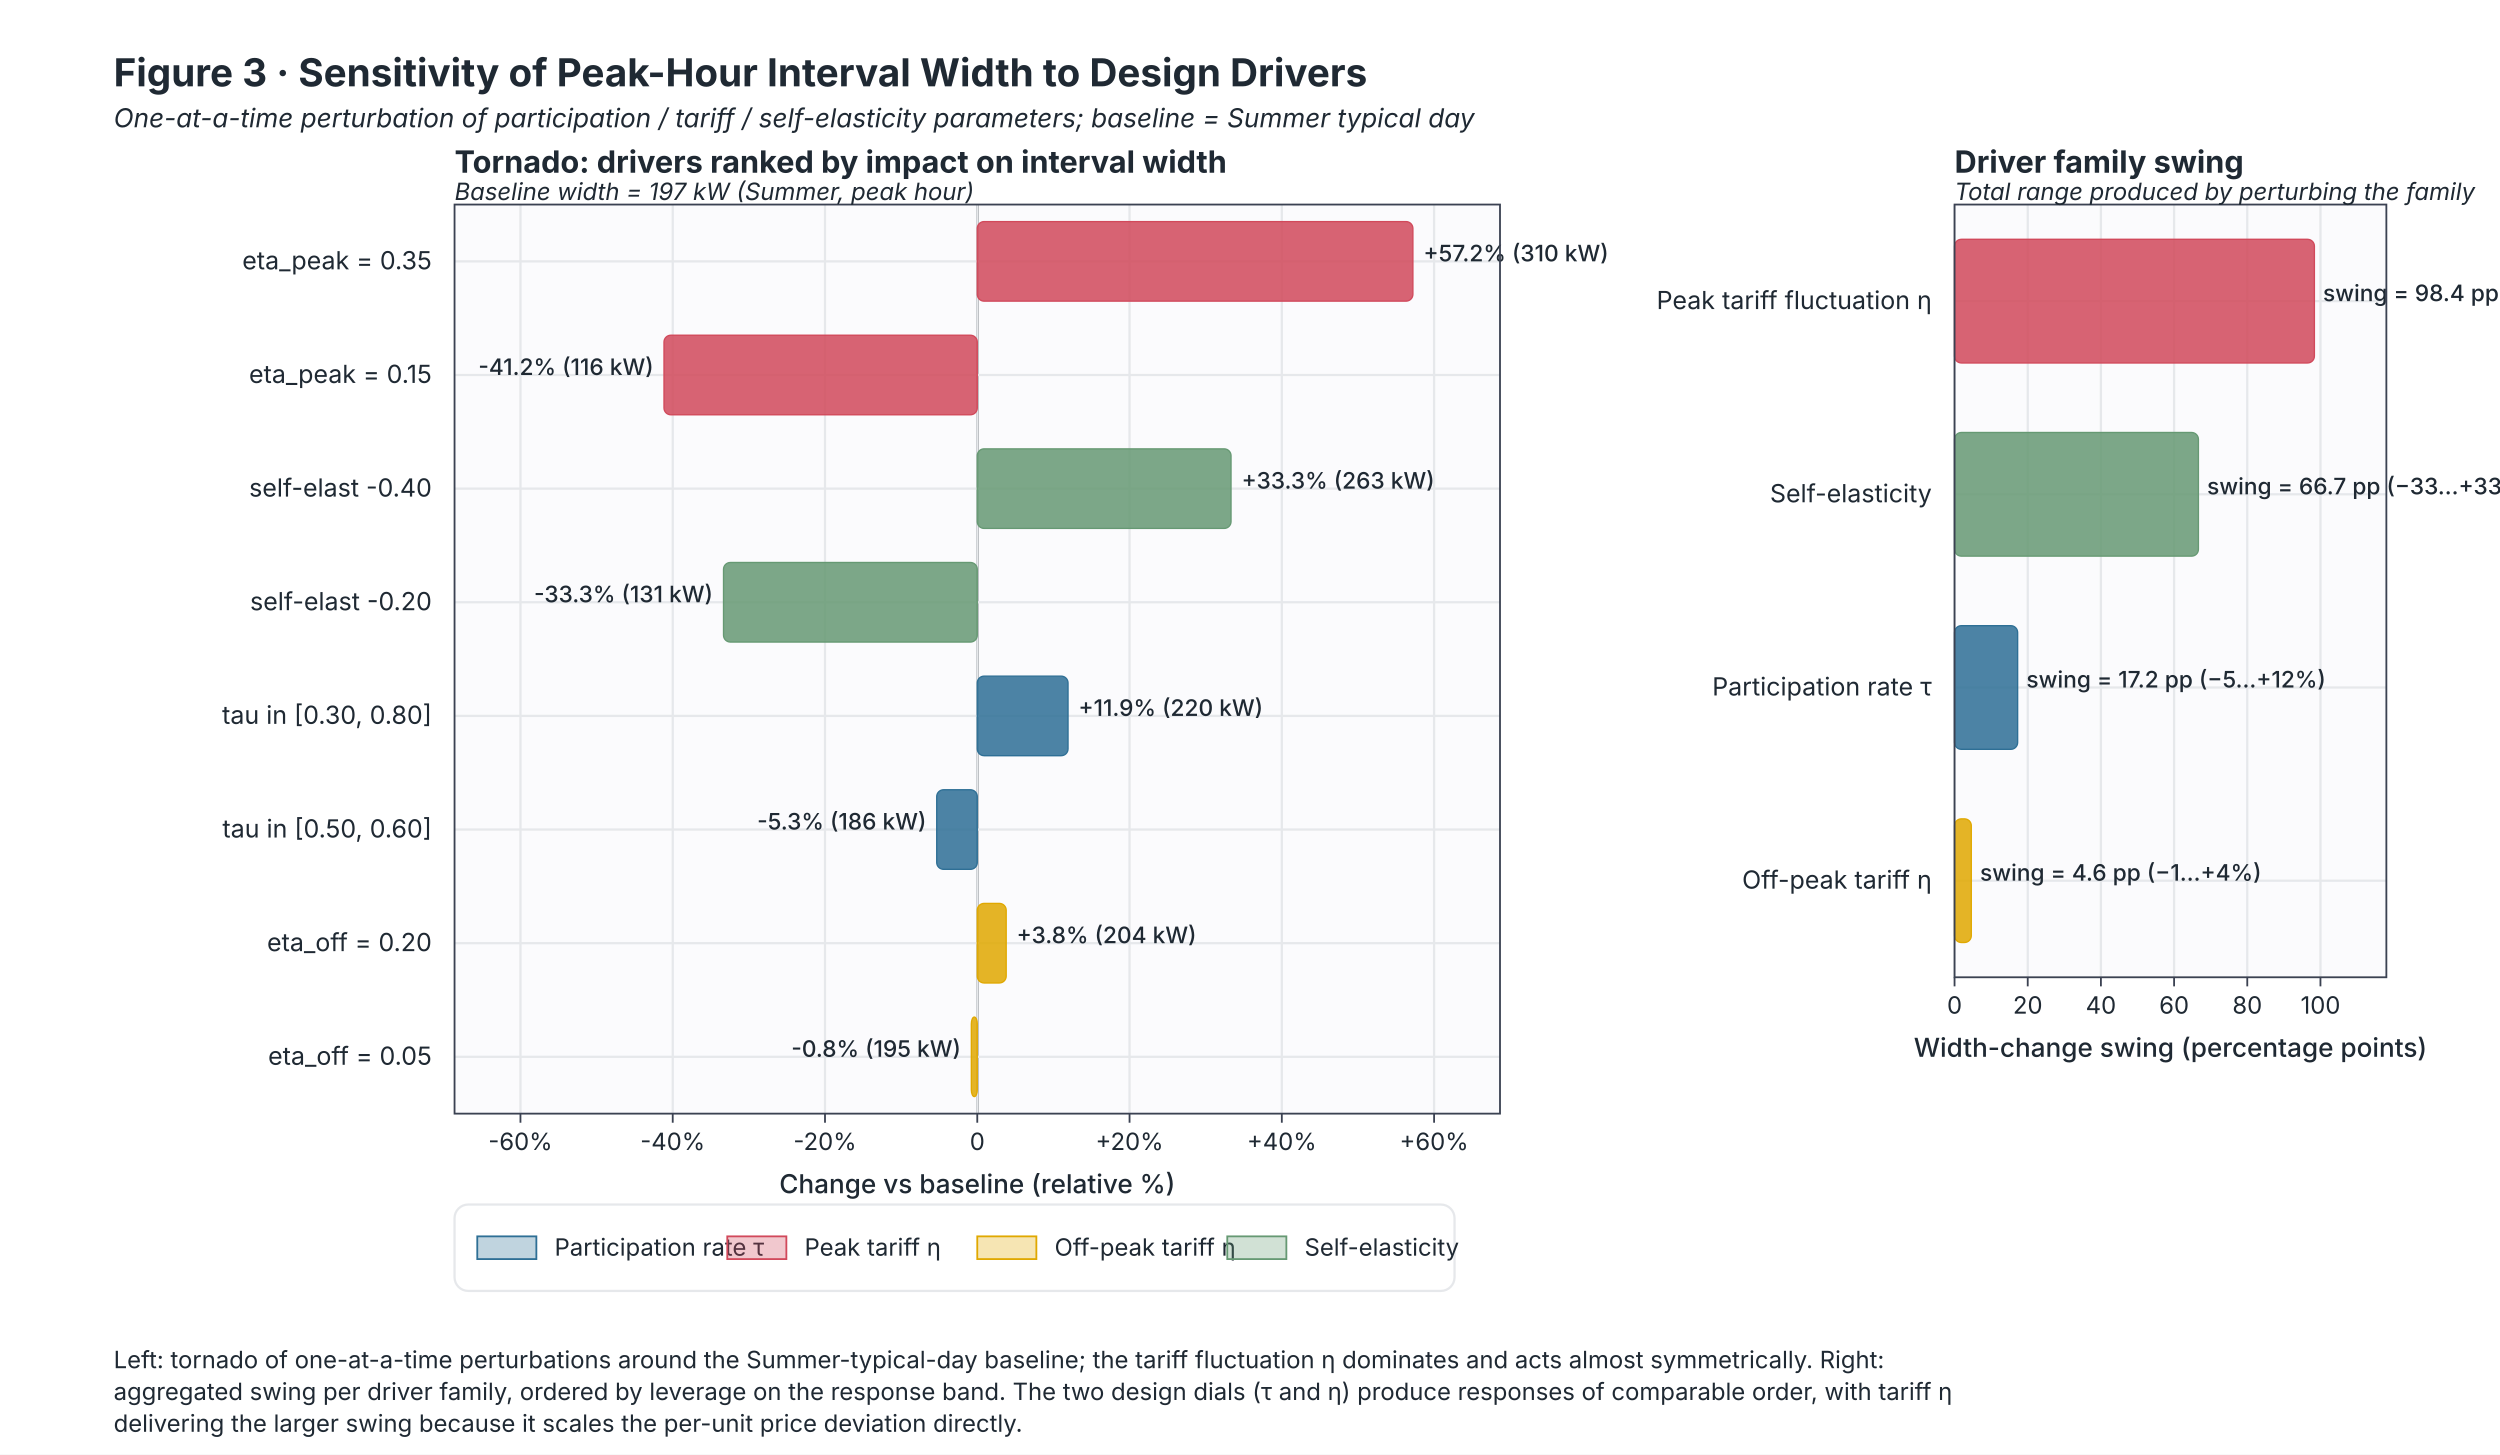
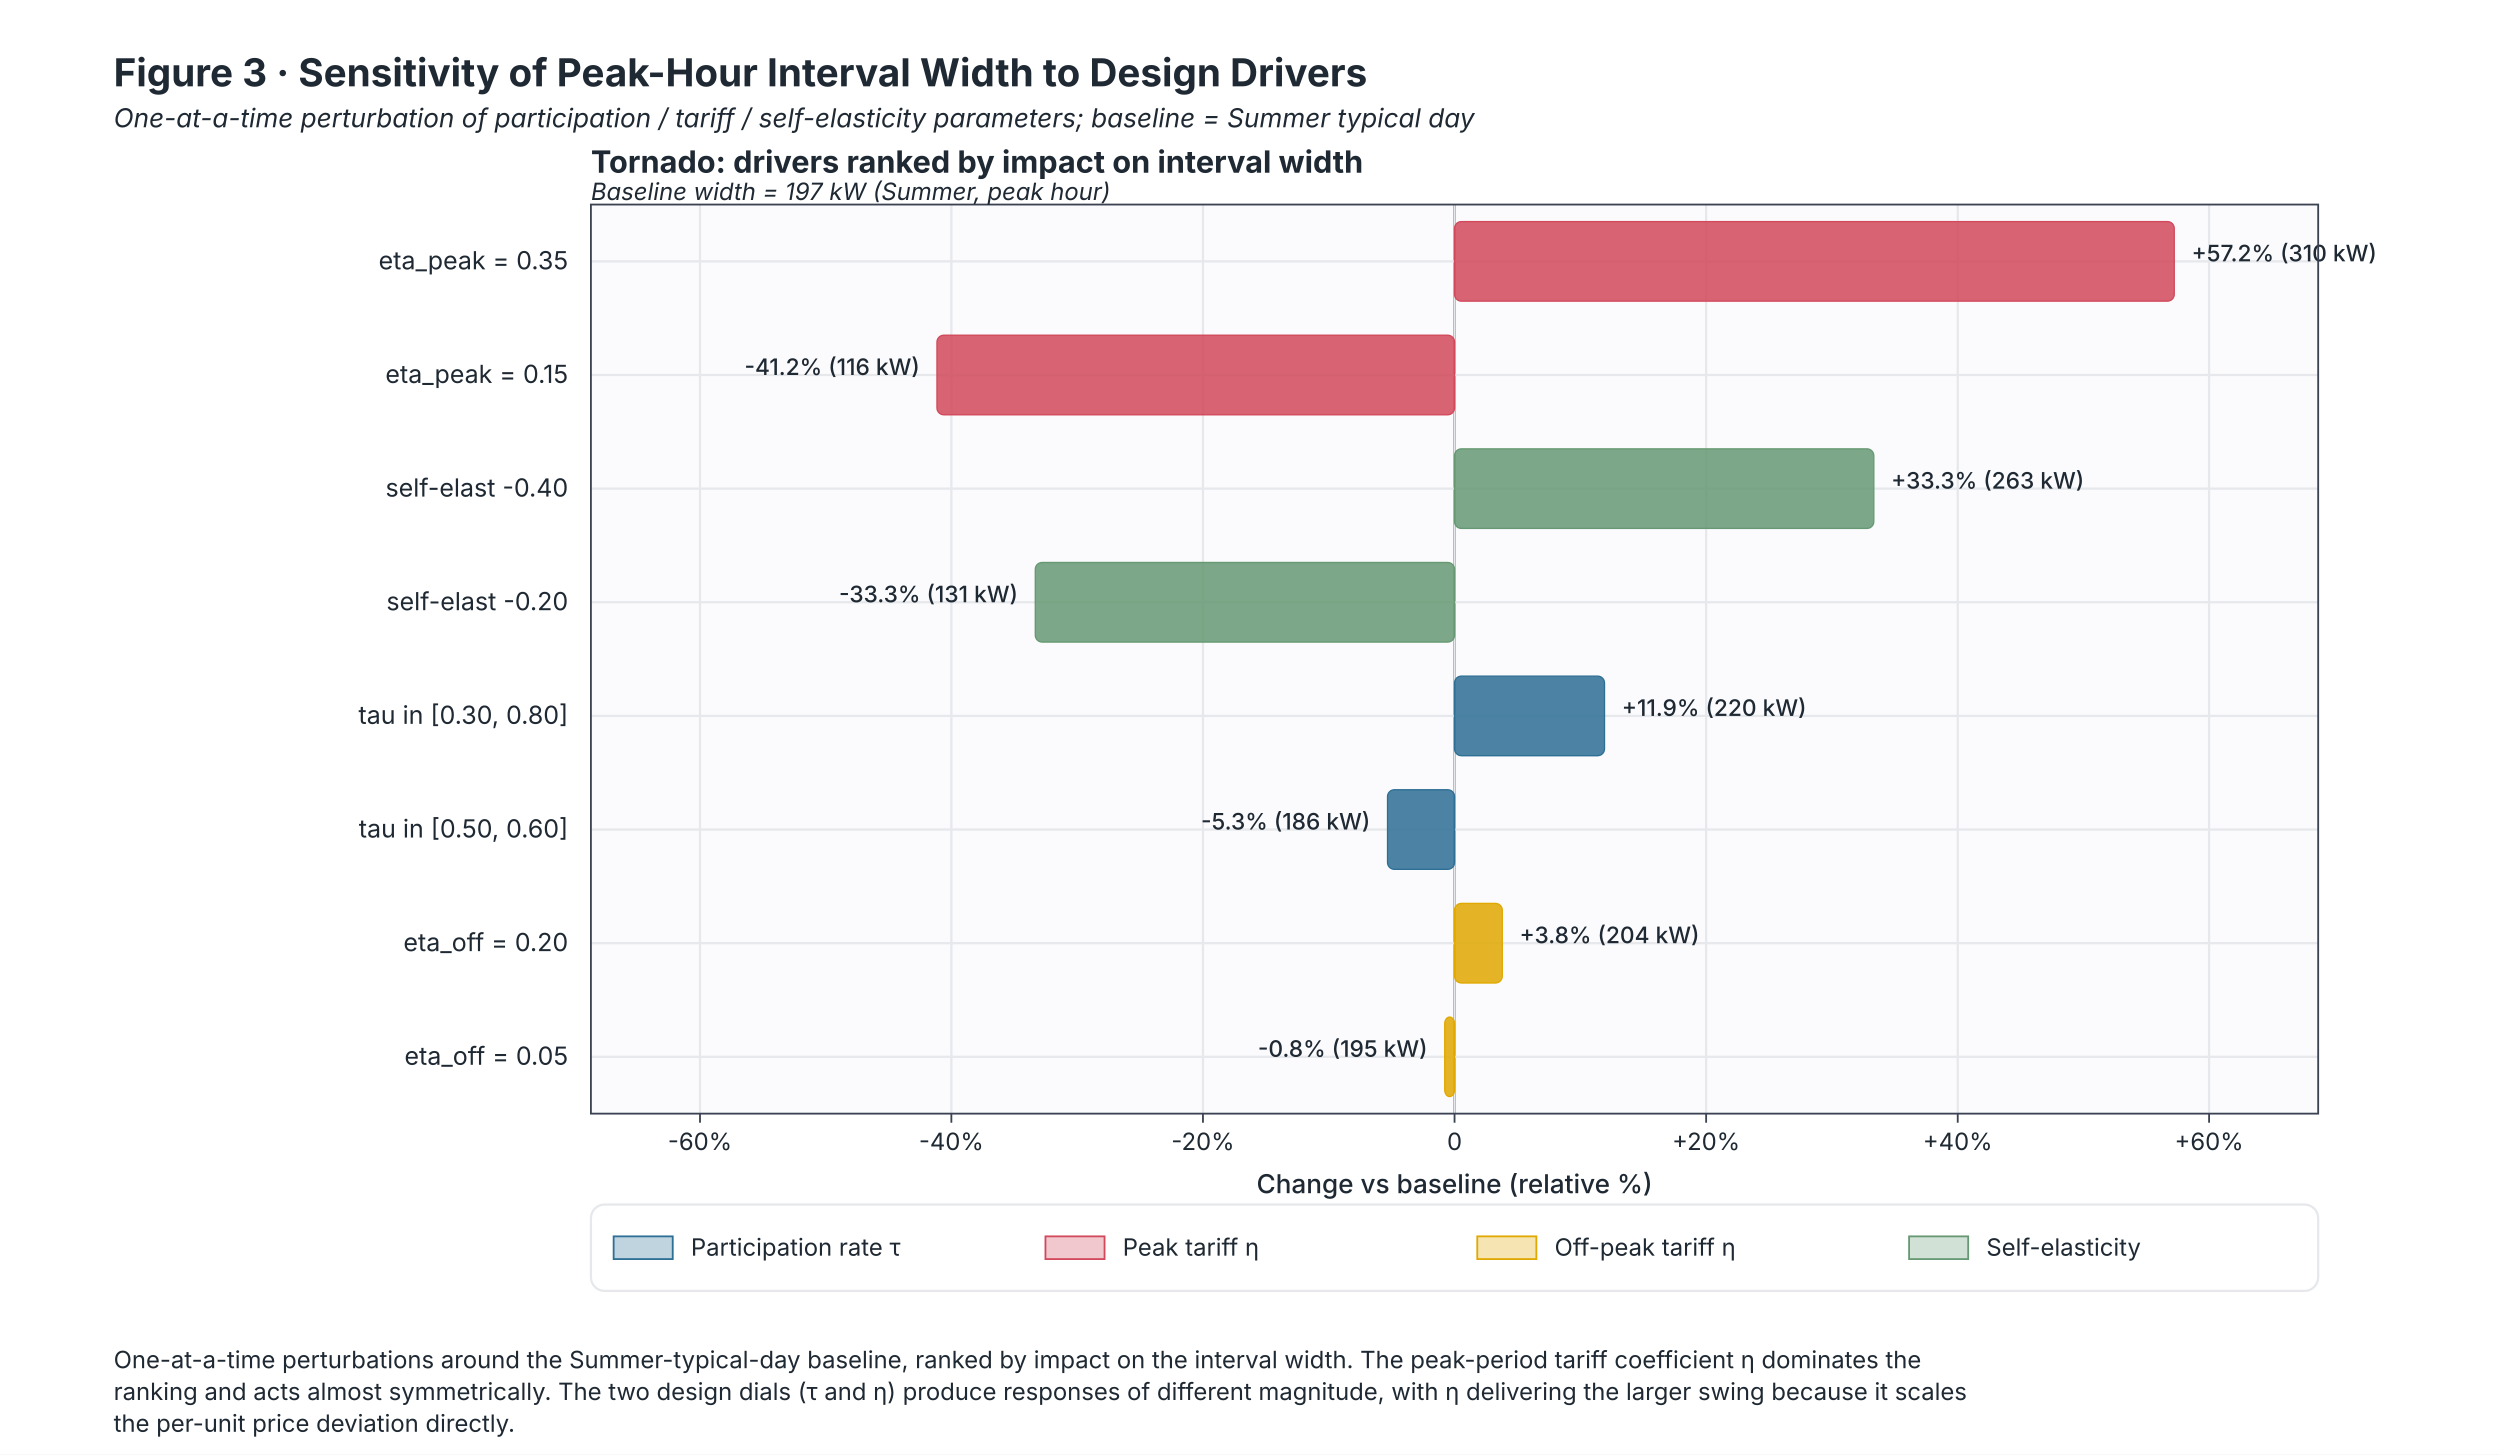
<svg xmlns="http://www.w3.org/2000/svg" viewBox="0 0 1100 640" width="1100" height="640" font-family="'Inter','Helvetica Neue',Helvetica,Arial,sans-serif" font-size="12" color="#1f2933">
  <defs>
    <style>text{fill:#1f2933;}</style>
  </defs>
  <rect x="0" y="0" width="1100" height="640" fill="#ffffff" />
  <text x="50.0" y="38.0" font-size="17" font-weight="700" fill="#1f2933">Figure 3  ·  Sensitivity of Peak-Hour Interval Width to Design Drivers</text>
  <text x="50.0" y="56.0" font-size="11.5" font-style="italic" fill="#5b6770">One-at-a-time perturbation of participation / tariff / self-elasticity parameters; baseline = Summer typical day</text>
-   <rect x="200.0" y="90.0" width="460.0" height="400.0" fill="#fbfbfd" stroke="none" />
-   <line x1="430.0" y1="90.0" x2="430.0" y2="490.0" stroke="#1f2933" stroke-width="1.0" />
-   <line x1="229.0" y1="90.0" x2="229.0" y2="490.0" stroke="#e6e8eb" stroke-width="1" />
-   <line x1="296.0" y1="90.0" x2="296.0" y2="490.0" stroke="#e6e8eb" stroke-width="1" />
-   <line x1="363.0" y1="90.0" x2="363.0" y2="490.0" stroke="#e6e8eb" stroke-width="1" />
-   <line x1="430.0" y1="90.0" x2="430.0" y2="490.0" stroke="#e6e8eb" stroke-width="1" />
-   <line x1="497.0" y1="90.0" x2="497.0" y2="490.0" stroke="#e6e8eb" stroke-width="1" />
-   <line x1="564.0" y1="90.0" x2="564.0" y2="490.0" stroke="#e6e8eb" stroke-width="1" />
-   <line x1="631.0" y1="90.0" x2="631.0" y2="490.0" stroke="#e6e8eb" stroke-width="1" />
-   <line x1="200.0" y1="465.0" x2="660.0" y2="465.0" stroke="#e6e8eb" stroke-width="1" />
-   <line x1="200.0" y1="415.0" x2="660.0" y2="415.0" stroke="#e6e8eb" stroke-width="1" />
-   <line x1="200.0" y1="365.0" x2="660.0" y2="365.0" stroke="#e6e8eb" stroke-width="1" />
-   <line x1="200.0" y1="315.0" x2="660.0" y2="315.0" stroke="#e6e8eb" stroke-width="1" />
-   <line x1="200.0" y1="265.0" x2="660.0" y2="265.0" stroke="#e6e8eb" stroke-width="1" />
-   <line x1="200.0" y1="215.0" x2="660.0" y2="215.0" stroke="#e6e8eb" stroke-width="1" />
-   <line x1="200.0" y1="165.0" x2="660.0" y2="165.0" stroke="#e6e8eb" stroke-width="1" />
-   <line x1="200.0" y1="115.0" x2="660.0" y2="115.0" stroke="#e6e8eb" stroke-width="1" />
-   <rect x="430.00" y="97.50" width="191.67" height="35.00" fill="#d1495b" fill-opacity="0.85" rx="3" stroke="#d1495b" stroke-width="0.6" />
-   <text x="190.0" y="118.5" text-anchor="end" font-size="11" fill="#1f2933">eta_peak = 0.35</text>
-   <text x="626.3" y="115.0" text-anchor="start" fill="#1f2933" font-size="10" font-weight="500">+57.2% (310 kW)</text>
-   <rect x="292.16" y="147.50" width="137.84" height="35.00" fill="#d1495b" fill-opacity="0.85" rx="3" stroke="#d1495b" stroke-width="0.6" />
-   <text x="190.0" y="168.5" text-anchor="end" font-size="11" fill="#1f2933">eta_peak = 0.15</text>
-   <text x="287.6" y="165.0" text-anchor="end" fill="#1f2933" font-size="10" font-weight="500">-41.2% (116 kW)</text>
-   <rect x="430.00" y="197.50" width="111.65" height="35.00" fill="#669973" fill-opacity="0.85" rx="3" stroke="#669973" stroke-width="0.6" />
-   <text x="190.0" y="218.5" text-anchor="end" font-size="11" fill="#1f2933">self-elast -0.40</text>
-   <text x="546.3" y="215.0" text-anchor="start" fill="#1f2933" font-size="10" font-weight="500">+33.3% (263 kW)</text>
-   <rect x="318.35" y="247.50" width="111.65" height="35.00" fill="#669973" fill-opacity="0.85" rx="3" stroke="#669973" stroke-width="0.6" />
-   <text x="190.0" y="268.5" text-anchor="end" font-size="11" fill="#1f2933">self-elast -0.20</text>
-   <text x="313.7" y="265.0" text-anchor="end" fill="#1f2933" font-size="10" font-weight="500">-33.3% (131 kW)</text>
-   <rect x="430.00" y="297.50" width="39.93" height="35.00" fill="#2e6f95" fill-opacity="0.85" rx="3" stroke="#2e6f95" stroke-width="0.6" />
-   <text x="190.0" y="318.5" text-anchor="end" font-size="11" fill="#1f2933">tau in [0.30, 0.80]</text>
-   <text x="474.5" y="315.0" text-anchor="start" fill="#1f2933" font-size="10" font-weight="500">+11.9% (220 kW)</text>
-   <rect x="412.16" y="347.50" width="17.84" height="35.00" fill="#2e6f95" fill-opacity="0.85" rx="3" stroke="#2e6f95" stroke-width="0.6" />
-   <text x="190.0" y="368.5" text-anchor="end" font-size="11" fill="#1f2933">tau in [0.50, 0.60]</text>
-   <text x="407.6" y="365.0" text-anchor="end" fill="#1f2933" font-size="10" font-weight="500">-5.3% (186 kW)</text>
-   <rect x="430.00" y="397.50" width="12.72" height="35.00" fill="#e0a800" fill-opacity="0.85" rx="3" stroke="#e0a800" stroke-width="0.6" />
-   <text x="190.0" y="418.5" text-anchor="end" font-size="11" fill="#1f2933">eta_off = 0.20</text>
-   <text x="447.3" y="415.0" text-anchor="start" fill="#1f2933" font-size="10" font-weight="500">+3.8% (204 kW)</text>
-   <rect x="427.39" y="447.50" width="2.61" height="35.00" fill="#e0a800" fill-opacity="0.85" rx="3" stroke="#e0a800" stroke-width="0.6" />
-   <text x="190.0" y="468.5" text-anchor="end" font-size="11" fill="#1f2933">eta_off = 0.05</text>
-   <text x="422.8" y="465.0" text-anchor="end" fill="#1f2933" font-size="10" font-weight="500">-0.8% (195 kW)</text>
-   <rect x="200.0" y="90.0" width="460.0" height="400.0" fill="none" stroke="#3b4252" stroke-width="0.8" />
-   <line x1="229.0" y1="490.0" x2="229.0" y2="494.0" stroke="#3b4252" stroke-width="0.8" />
-   <text x="229.0" y="506.0" text-anchor="middle" fill="#5b6770" font-size="10.5">-60%</text>
-   <line x1="296.0" y1="490.0" x2="296.0" y2="494.0" stroke="#3b4252" stroke-width="0.8" />
-   <text x="296.0" y="506.0" text-anchor="middle" fill="#5b6770" font-size="10.5">-40%</text>
-   <line x1="363.0" y1="490.0" x2="363.0" y2="494.0" stroke="#3b4252" stroke-width="0.8" />
-   <text x="363.0" y="506.0" text-anchor="middle" fill="#5b6770" font-size="10.5">-20%</text>
-   <line x1="430.0" y1="490.0" x2="430.0" y2="494.0" stroke="#3b4252" stroke-width="0.8" />
-   <text x="430.0" y="506.0" text-anchor="middle" fill="#5b6770" font-size="10.5">0</text>
-   <line x1="497.0" y1="490.0" x2="497.0" y2="494.0" stroke="#3b4252" stroke-width="0.8" />
-   <text x="497.0" y="506.0" text-anchor="middle" fill="#5b6770" font-size="10.5">+20%</text>
-   <line x1="564.0" y1="490.0" x2="564.0" y2="494.0" stroke="#3b4252" stroke-width="0.8" />
-   <text x="564.0" y="506.0" text-anchor="middle" fill="#5b6770" font-size="10.5">+40%</text>
-   <line x1="631.0" y1="490.0" x2="631.0" y2="494.0" stroke="#3b4252" stroke-width="0.8" />
-   <text x="631.0" y="506.0" text-anchor="middle" fill="#5b6770" font-size="10.5">+60%</text>
-   <text x="430.0" y="525.0" text-anchor="middle" fill="#1f2933" font-size="11.5" font-weight="500">Change vs baseline (relative %)</text>
-   <text x="200.0" y="76.0" text-anchor="start" fill="#1f2933" font-size="13.5" font-weight="700">Tornado: drivers ranked by impact on interval width</text>
-   <text x="200.0" y="88.0" text-anchor="start" fill="#5b6770" font-size="10.5" font-style="italic">Baseline width = 197 kW (Summer, peak hour)</text>
-   <rect x="200.0" y="530.0" width="440.0" height="38.0" fill="white" stroke="#e6e8eb" stroke-width="1" rx="6" />
-   <rect x="210.0" y="544.0" width="26.0" height="10" fill="#2e6f95" fill-opacity="0.30" stroke="#2e6f95" stroke-width="0.8" />
-   <text x="244.0" y="552.5" font-size="10.5" fill="#1f2933">Participation rate τ</text>
-   <rect x="320.0" y="544.0" width="26.0" height="10" fill="#d1495b" fill-opacity="0.30" stroke="#d1495b" stroke-width="0.8" />
-   <text x="354.0" y="552.5" font-size="10.5" fill="#1f2933">Peak tariff η</text>
-   <rect x="430.0" y="544.0" width="26.0" height="10" fill="#e0a800" fill-opacity="0.30" stroke="#e0a800" stroke-width="0.8" />
-   <text x="464.0" y="552.5" font-size="10.5" fill="#1f2933">Off-peak tariff η</text>
-   <rect x="540.0" y="544.0" width="26.0" height="10" fill="#669973" fill-opacity="0.30" stroke="#669973" stroke-width="0.8" />
-   <text x="574.0" y="552.5" font-size="10.5" fill="#1f2933">Self-elasticity</text>
-   <rect x="860.0" y="90.0" width="190.0" height="340.0" fill="#fbfbfd" stroke="none" />
-   <line x1="860.0" y1="90.0" x2="860.0" y2="430.0" stroke="#e6e8eb" stroke-width="1" />
-   <line x1="892.2" y1="90.0" x2="892.2" y2="430.0" stroke="#e6e8eb" stroke-width="1" />
-   <line x1="924.4" y1="90.0" x2="924.4" y2="430.0" stroke="#e6e8eb" stroke-width="1" />
-   <line x1="956.6" y1="90.0" x2="956.6" y2="430.0" stroke="#e6e8eb" stroke-width="1" />
-   <line x1="988.8" y1="90.0" x2="988.8" y2="430.0" stroke="#e6e8eb" stroke-width="1" />
-   <line x1="1021.0" y1="90.0" x2="1021.0" y2="430.0" stroke="#e6e8eb" stroke-width="1" />
-   <line x1="860.0" y1="387.5" x2="1050.0" y2="387.5" stroke="#e6e8eb" stroke-width="1" />
-   <line x1="860.0" y1="302.5" x2="1050.0" y2="302.5" stroke="#e6e8eb" stroke-width="1" />
-   <line x1="860.0" y1="217.5" x2="1050.0" y2="217.5" stroke="#e6e8eb" stroke-width="1" />
-   <line x1="860.0" y1="132.5" x2="1050.0" y2="132.5" stroke="#e6e8eb" stroke-width="1" />
-   <rect x="860.00" y="105.30" width="158.33" height="54.40" fill="#d1495b" fill-opacity="0.85" rx="3" stroke="#d1495b" stroke-width="0.6" />
-   <text x="850.0" y="136.0" text-anchor="end" font-size="11" fill="#1f2933">Peak tariff fluctuation η</text>
-   <text x="1022.1" y="132.5" text-anchor="start" fill="#1f2933" font-size="10" font-weight="500">swing = 98.4 pp   (−41…+57%)</text>
-   <rect x="860.00" y="190.30" width="107.30" height="54.40" fill="#669973" fill-opacity="0.85" rx="3" stroke="#669973" stroke-width="0.6" />
-   <text x="850.0" y="221.0" text-anchor="end" font-size="11" fill="#1f2933">Self-elasticity</text>
-   <text x="971.1" y="217.5" text-anchor="start" fill="#1f2933" font-size="10" font-weight="500">swing = 66.7 pp   (−33…+33%)</text>
-   <rect x="860.00" y="275.30" width="27.76" height="54.40" fill="#2e6f95" fill-opacity="0.85" rx="3" stroke="#2e6f95" stroke-width="0.6" />
-   <text x="850.0" y="306.0" text-anchor="end" font-size="11" fill="#1f2933">Participation rate τ</text>
-   <text x="891.6" y="302.5" text-anchor="start" fill="#1f2933" font-size="10" font-weight="500">swing = 17.2 pp   (−5…+12%)</text>
-   <rect x="860.00" y="360.30" width="7.37" height="54.40" fill="#e0a800" fill-opacity="0.85" rx="3" stroke="#e0a800" stroke-width="0.6" />
-   <text x="850.0" y="391.0" text-anchor="end" font-size="11" fill="#1f2933">Off-peak tariff η</text>
-   <text x="871.2" y="387.5" text-anchor="start" fill="#1f2933" font-size="10" font-weight="500">swing = 4.6 pp   (−1…+4%)</text>
-   <rect x="860.0" y="90.0" width="190.0" height="340.0" fill="none" stroke="#3b4252" stroke-width="0.8" />
-   <line x1="860.0" y1="430.0" x2="860.0" y2="434.0" stroke="#3b4252" stroke-width="0.8" />
-   <text x="860.0" y="446.0" text-anchor="middle" fill="#5b6770" font-size="10.5">0</text>
-   <line x1="892.2" y1="430.0" x2="892.2" y2="434.0" stroke="#3b4252" stroke-width="0.8" />
-   <text x="892.2" y="446.0" text-anchor="middle" fill="#5b6770" font-size="10.5">20</text>
-   <line x1="924.4" y1="430.0" x2="924.4" y2="434.0" stroke="#3b4252" stroke-width="0.8" />
-   <text x="924.4" y="446.0" text-anchor="middle" fill="#5b6770" font-size="10.5">40</text>
-   <line x1="956.6" y1="430.0" x2="956.6" y2="434.0" stroke="#3b4252" stroke-width="0.8" />
-   <text x="956.6" y="446.0" text-anchor="middle" fill="#5b6770" font-size="10.5">60</text>
-   <line x1="988.8" y1="430.0" x2="988.8" y2="434.0" stroke="#3b4252" stroke-width="0.8" />
-   <text x="988.8" y="446.0" text-anchor="middle" fill="#5b6770" font-size="10.5">80</text>
-   <line x1="1021.0" y1="430.0" x2="1021.0" y2="434.0" stroke="#3b4252" stroke-width="0.8" />
-   <text x="1021.0" y="446.0" text-anchor="middle" fill="#5b6770" font-size="10.5">100</text>
-   <text x="955.0" y="465.0" text-anchor="middle" fill="#1f2933" font-size="11.5" font-weight="500">Width-change swing  (percentage points)</text>
-   <text x="860.0" y="76.0" text-anchor="start" fill="#1f2933" font-size="13.5" font-weight="700">Driver family swing</text>
-   <text x="860.0" y="88.0" text-anchor="start" fill="#5b6770" font-size="10.5" font-style="italic">Total range produced by perturbing the family</text>
-   <text x="50.0" y="602.0" font-size="10.5" fill="#5b6770">Left: tornado of one-at-a-time perturbations around the Summer-typical-day baseline; the tariff fluctuation η dominates and acts almost symmetrically. Right:</text>
-   <text x="50.0" y="616.0" font-size="10.5" fill="#5b6770">aggregated swing per driver family, ordered by leverage on the response band. The two design dials (τ and η) produce responses of comparable order, with tariff η</text>
-   <text x="50.0" y="630.0" font-size="10.5" fill="#5b6770">delivering the larger swing because it scales the per-unit price deviation directly.</text>
+   <rect x="260.0" y="90.0" width="760.0" height="400.0" fill="#fbfbfd" stroke="none" />
+   <line x1="640.0" y1="90.0" x2="640.0" y2="490.0" stroke="#1f2933" stroke-width="1.0" />
+   <line x1="308.0" y1="90.0" x2="308.0" y2="490.0" stroke="#e6e8eb" stroke-width="1" />
+   <line x1="418.6" y1="90.0" x2="418.6" y2="490.0" stroke="#e6e8eb" stroke-width="1" />
+   <line x1="529.3" y1="90.0" x2="529.3" y2="490.0" stroke="#e6e8eb" stroke-width="1" />
+   <line x1="640.0" y1="90.0" x2="640.0" y2="490.0" stroke="#e6e8eb" stroke-width="1" />
+   <line x1="750.7" y1="90.0" x2="750.7" y2="490.0" stroke="#e6e8eb" stroke-width="1" />
+   <line x1="861.4" y1="90.0" x2="861.4" y2="490.0" stroke="#e6e8eb" stroke-width="1" />
+   <line x1="972.0" y1="90.0" x2="972.0" y2="490.0" stroke="#e6e8eb" stroke-width="1" />
+   <line x1="260.0" y1="465.0" x2="1020.0" y2="465.0" stroke="#e6e8eb" stroke-width="1" />
+   <line x1="260.0" y1="415.0" x2="1020.0" y2="415.0" stroke="#e6e8eb" stroke-width="1" />
+   <line x1="260.0" y1="365.0" x2="1020.0" y2="365.0" stroke="#e6e8eb" stroke-width="1" />
+   <line x1="260.0" y1="315.0" x2="1020.0" y2="315.0" stroke="#e6e8eb" stroke-width="1" />
+   <line x1="260.0" y1="265.0" x2="1020.0" y2="265.0" stroke="#e6e8eb" stroke-width="1" />
+   <line x1="260.0" y1="215.0" x2="1020.0" y2="215.0" stroke="#e6e8eb" stroke-width="1" />
+   <line x1="260.0" y1="165.0" x2="1020.0" y2="165.0" stroke="#e6e8eb" stroke-width="1" />
+   <line x1="260.0" y1="115.0" x2="1020.0" y2="115.0" stroke="#e6e8eb" stroke-width="1" />
+   <rect x="640.00" y="97.50" width="316.67" height="35.00" fill="#d1495b" fill-opacity="0.85" rx="3" stroke="#d1495b" stroke-width="0.6" />
+   <text x="250.0" y="118.5" text-anchor="end" font-size="11" fill="#1f2933">eta_peak = 0.35</text>
+   <text x="964.3" y="115.0" text-anchor="start" fill="#1f2933" font-size="10" font-weight="500">+57.2% (310 kW)</text>
+   <rect x="412.27" y="147.50" width="227.73" height="35.00" fill="#d1495b" fill-opacity="0.85" rx="3" stroke="#d1495b" stroke-width="0.6" />
+   <text x="250.0" y="168.5" text-anchor="end" font-size="11" fill="#1f2933">eta_peak = 0.15</text>
+   <text x="404.7" y="165.0" text-anchor="end" fill="#1f2933" font-size="10" font-weight="500">-41.2% (116 kW)</text>
+   <rect x="640.00" y="197.50" width="184.47" height="35.00" fill="#669973" fill-opacity="0.85" rx="3" stroke="#669973" stroke-width="0.6" />
+   <text x="250.0" y="218.5" text-anchor="end" font-size="11" fill="#1f2933">self-elast -0.40</text>
+   <text x="832.1" y="215.0" text-anchor="start" fill="#1f2933" font-size="10" font-weight="500">+33.3% (263 kW)</text>
+   <rect x="455.53" y="247.50" width="184.47" height="35.00" fill="#669973" fill-opacity="0.85" rx="3" stroke="#669973" stroke-width="0.6" />
+   <text x="250.0" y="268.5" text-anchor="end" font-size="11" fill="#1f2933">self-elast -0.20</text>
+   <text x="447.9" y="265.0" text-anchor="end" fill="#1f2933" font-size="10" font-weight="500">-33.3% (131 kW)</text>
+   <rect x="640.00" y="297.50" width="65.98" height="35.00" fill="#2e6f95" fill-opacity="0.85" rx="3" stroke="#2e6f95" stroke-width="0.6" />
+   <text x="250.0" y="318.5" text-anchor="end" font-size="11" fill="#1f2933">tau in [0.30, 0.80]</text>
+   <text x="713.6" y="315.0" text-anchor="start" fill="#1f2933" font-size="10" font-weight="500">+11.9% (220 kW)</text>
+   <rect x="610.52" y="347.50" width="29.48" height="35.00" fill="#2e6f95" fill-opacity="0.85" rx="3" stroke="#2e6f95" stroke-width="0.6" />
+   <text x="250.0" y="368.5" text-anchor="end" font-size="11" fill="#1f2933">tau in [0.50, 0.60]</text>
+   <text x="602.9" y="365.0" text-anchor="end" fill="#1f2933" font-size="10" font-weight="500">-5.3% (186 kW)</text>
+   <rect x="640.00" y="397.50" width="21.01" height="35.00" fill="#e0a800" fill-opacity="0.85" rx="3" stroke="#e0a800" stroke-width="0.6" />
+   <text x="250.0" y="418.5" text-anchor="end" font-size="11" fill="#1f2933">eta_off = 0.20</text>
+   <text x="668.6" y="415.0" text-anchor="start" fill="#1f2933" font-size="10" font-weight="500">+3.8% (204 kW)</text>
+   <rect x="635.68" y="447.50" width="4.32" height="35.00" fill="#e0a800" fill-opacity="0.85" rx="3" stroke="#e0a800" stroke-width="0.6" />
+   <text x="250.0" y="468.5" text-anchor="end" font-size="11" fill="#1f2933">eta_off = 0.05</text>
+   <text x="628.1" y="465.0" text-anchor="end" fill="#1f2933" font-size="10" font-weight="500">-0.8% (195 kW)</text>
+   <rect x="260.0" y="90.0" width="760.0" height="400.0" fill="none" stroke="#3b4252" stroke-width="0.8" />
+   <line x1="308.0" y1="490.0" x2="308.0" y2="494.0" stroke="#3b4252" stroke-width="0.8" />
+   <text x="308.0" y="506.0" text-anchor="middle" fill="#5b6770" font-size="10.5">-60%</text>
+   <line x1="418.6" y1="490.0" x2="418.6" y2="494.0" stroke="#3b4252" stroke-width="0.8" />
+   <text x="418.6" y="506.0" text-anchor="middle" fill="#5b6770" font-size="10.5">-40%</text>
+   <line x1="529.3" y1="490.0" x2="529.3" y2="494.0" stroke="#3b4252" stroke-width="0.8" />
+   <text x="529.3" y="506.0" text-anchor="middle" fill="#5b6770" font-size="10.5">-20%</text>
+   <line x1="640.0" y1="490.0" x2="640.0" y2="494.0" stroke="#3b4252" stroke-width="0.8" />
+   <text x="640.0" y="506.0" text-anchor="middle" fill="#5b6770" font-size="10.5">0</text>
+   <line x1="750.7" y1="490.0" x2="750.7" y2="494.0" stroke="#3b4252" stroke-width="0.8" />
+   <text x="750.7" y="506.0" text-anchor="middle" fill="#5b6770" font-size="10.5">+20%</text>
+   <line x1="861.4" y1="490.0" x2="861.4" y2="494.0" stroke="#3b4252" stroke-width="0.8" />
+   <text x="861.4" y="506.0" text-anchor="middle" fill="#5b6770" font-size="10.5">+40%</text>
+   <line x1="972.0" y1="490.0" x2="972.0" y2="494.0" stroke="#3b4252" stroke-width="0.8" />
+   <text x="972.0" y="506.0" text-anchor="middle" fill="#5b6770" font-size="10.5">+60%</text>
+   <text x="640.0" y="525.0" text-anchor="middle" fill="#1f2933" font-size="11.5" font-weight="500">Change vs baseline (relative %)</text>
+   <text x="260.0" y="76.0" text-anchor="start" fill="#1f2933" font-size="13.5" font-weight="700">Tornado: drivers ranked by impact on interval width</text>
+   <text x="260.0" y="88.0" text-anchor="start" fill="#5b6770" font-size="10.5" font-style="italic">Baseline width = 197 kW (Summer, peak hour)</text>
+   <rect x="260.0" y="530.0" width="760.0" height="38.0" fill="white" stroke="#e6e8eb" stroke-width="1" rx="6" />
+   <rect x="270.0" y="544.0" width="26.0" height="10" fill="#2e6f95" fill-opacity="0.30" stroke="#2e6f95" stroke-width="0.8" />
+   <text x="304.0" y="552.5" font-size="10.5" fill="#1f2933">Participation rate τ</text>
+   <rect x="460.0" y="544.0" width="26.0" height="10" fill="#d1495b" fill-opacity="0.30" stroke="#d1495b" stroke-width="0.8" />
+   <text x="494.0" y="552.5" font-size="10.5" fill="#1f2933">Peak tariff η</text>
+   <rect x="650.0" y="544.0" width="26.0" height="10" fill="#e0a800" fill-opacity="0.30" stroke="#e0a800" stroke-width="0.8" />
+   <text x="684.0" y="552.5" font-size="10.5" fill="#1f2933">Off-peak tariff η</text>
+   <rect x="840.0" y="544.0" width="26.0" height="10" fill="#669973" fill-opacity="0.30" stroke="#669973" stroke-width="0.8" />
+   <text x="874.0" y="552.5" font-size="10.5" fill="#1f2933">Self-elasticity</text>
+   <text x="50.0" y="602.0" font-size="10.5" fill="#5b6770">One-at-a-time perturbations around the Summer-typical-day baseline, ranked by impact on the interval width. The peak-period tariff coefficient η dominates the</text>
+   <text x="50.0" y="616.0" font-size="10.5" fill="#5b6770">ranking and acts almost symmetrically. The two design dials (τ and η) produce responses of different magnitude, with η delivering the larger swing because it scales</text>
+   <text x="50.0" y="630.0" font-size="10.5" fill="#5b6770">the per-unit price deviation directly.</text>
</svg>
